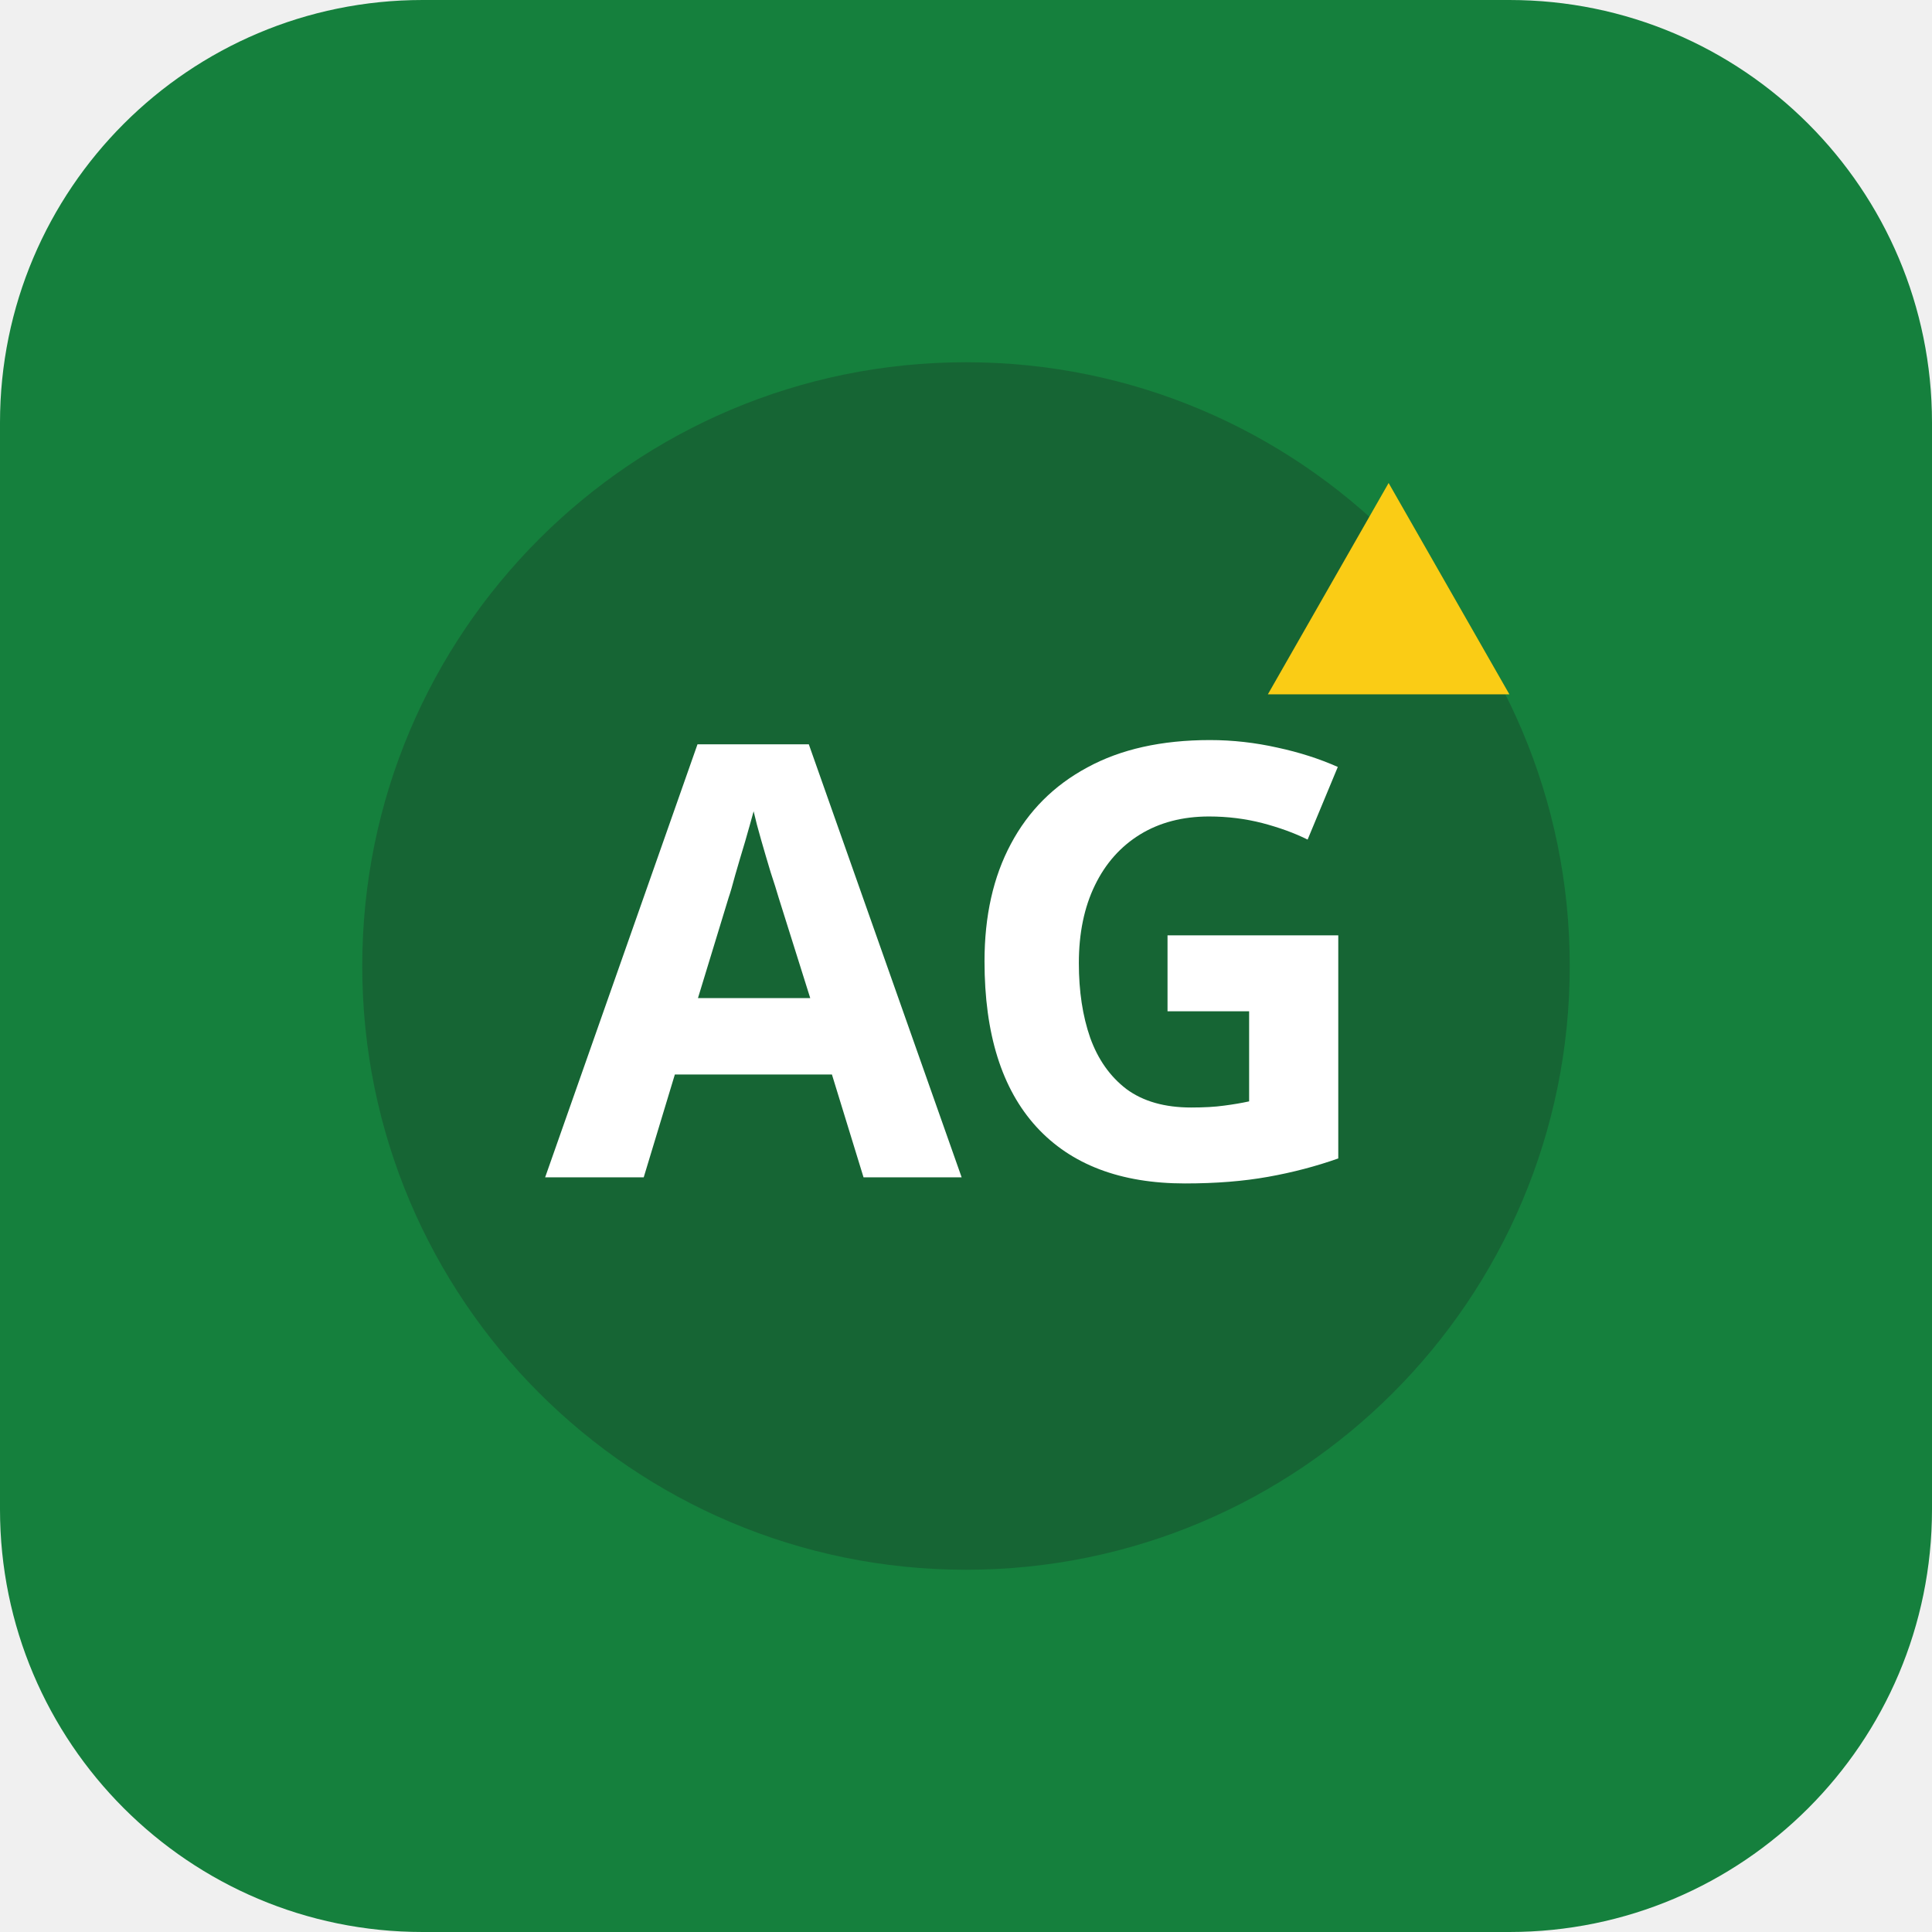
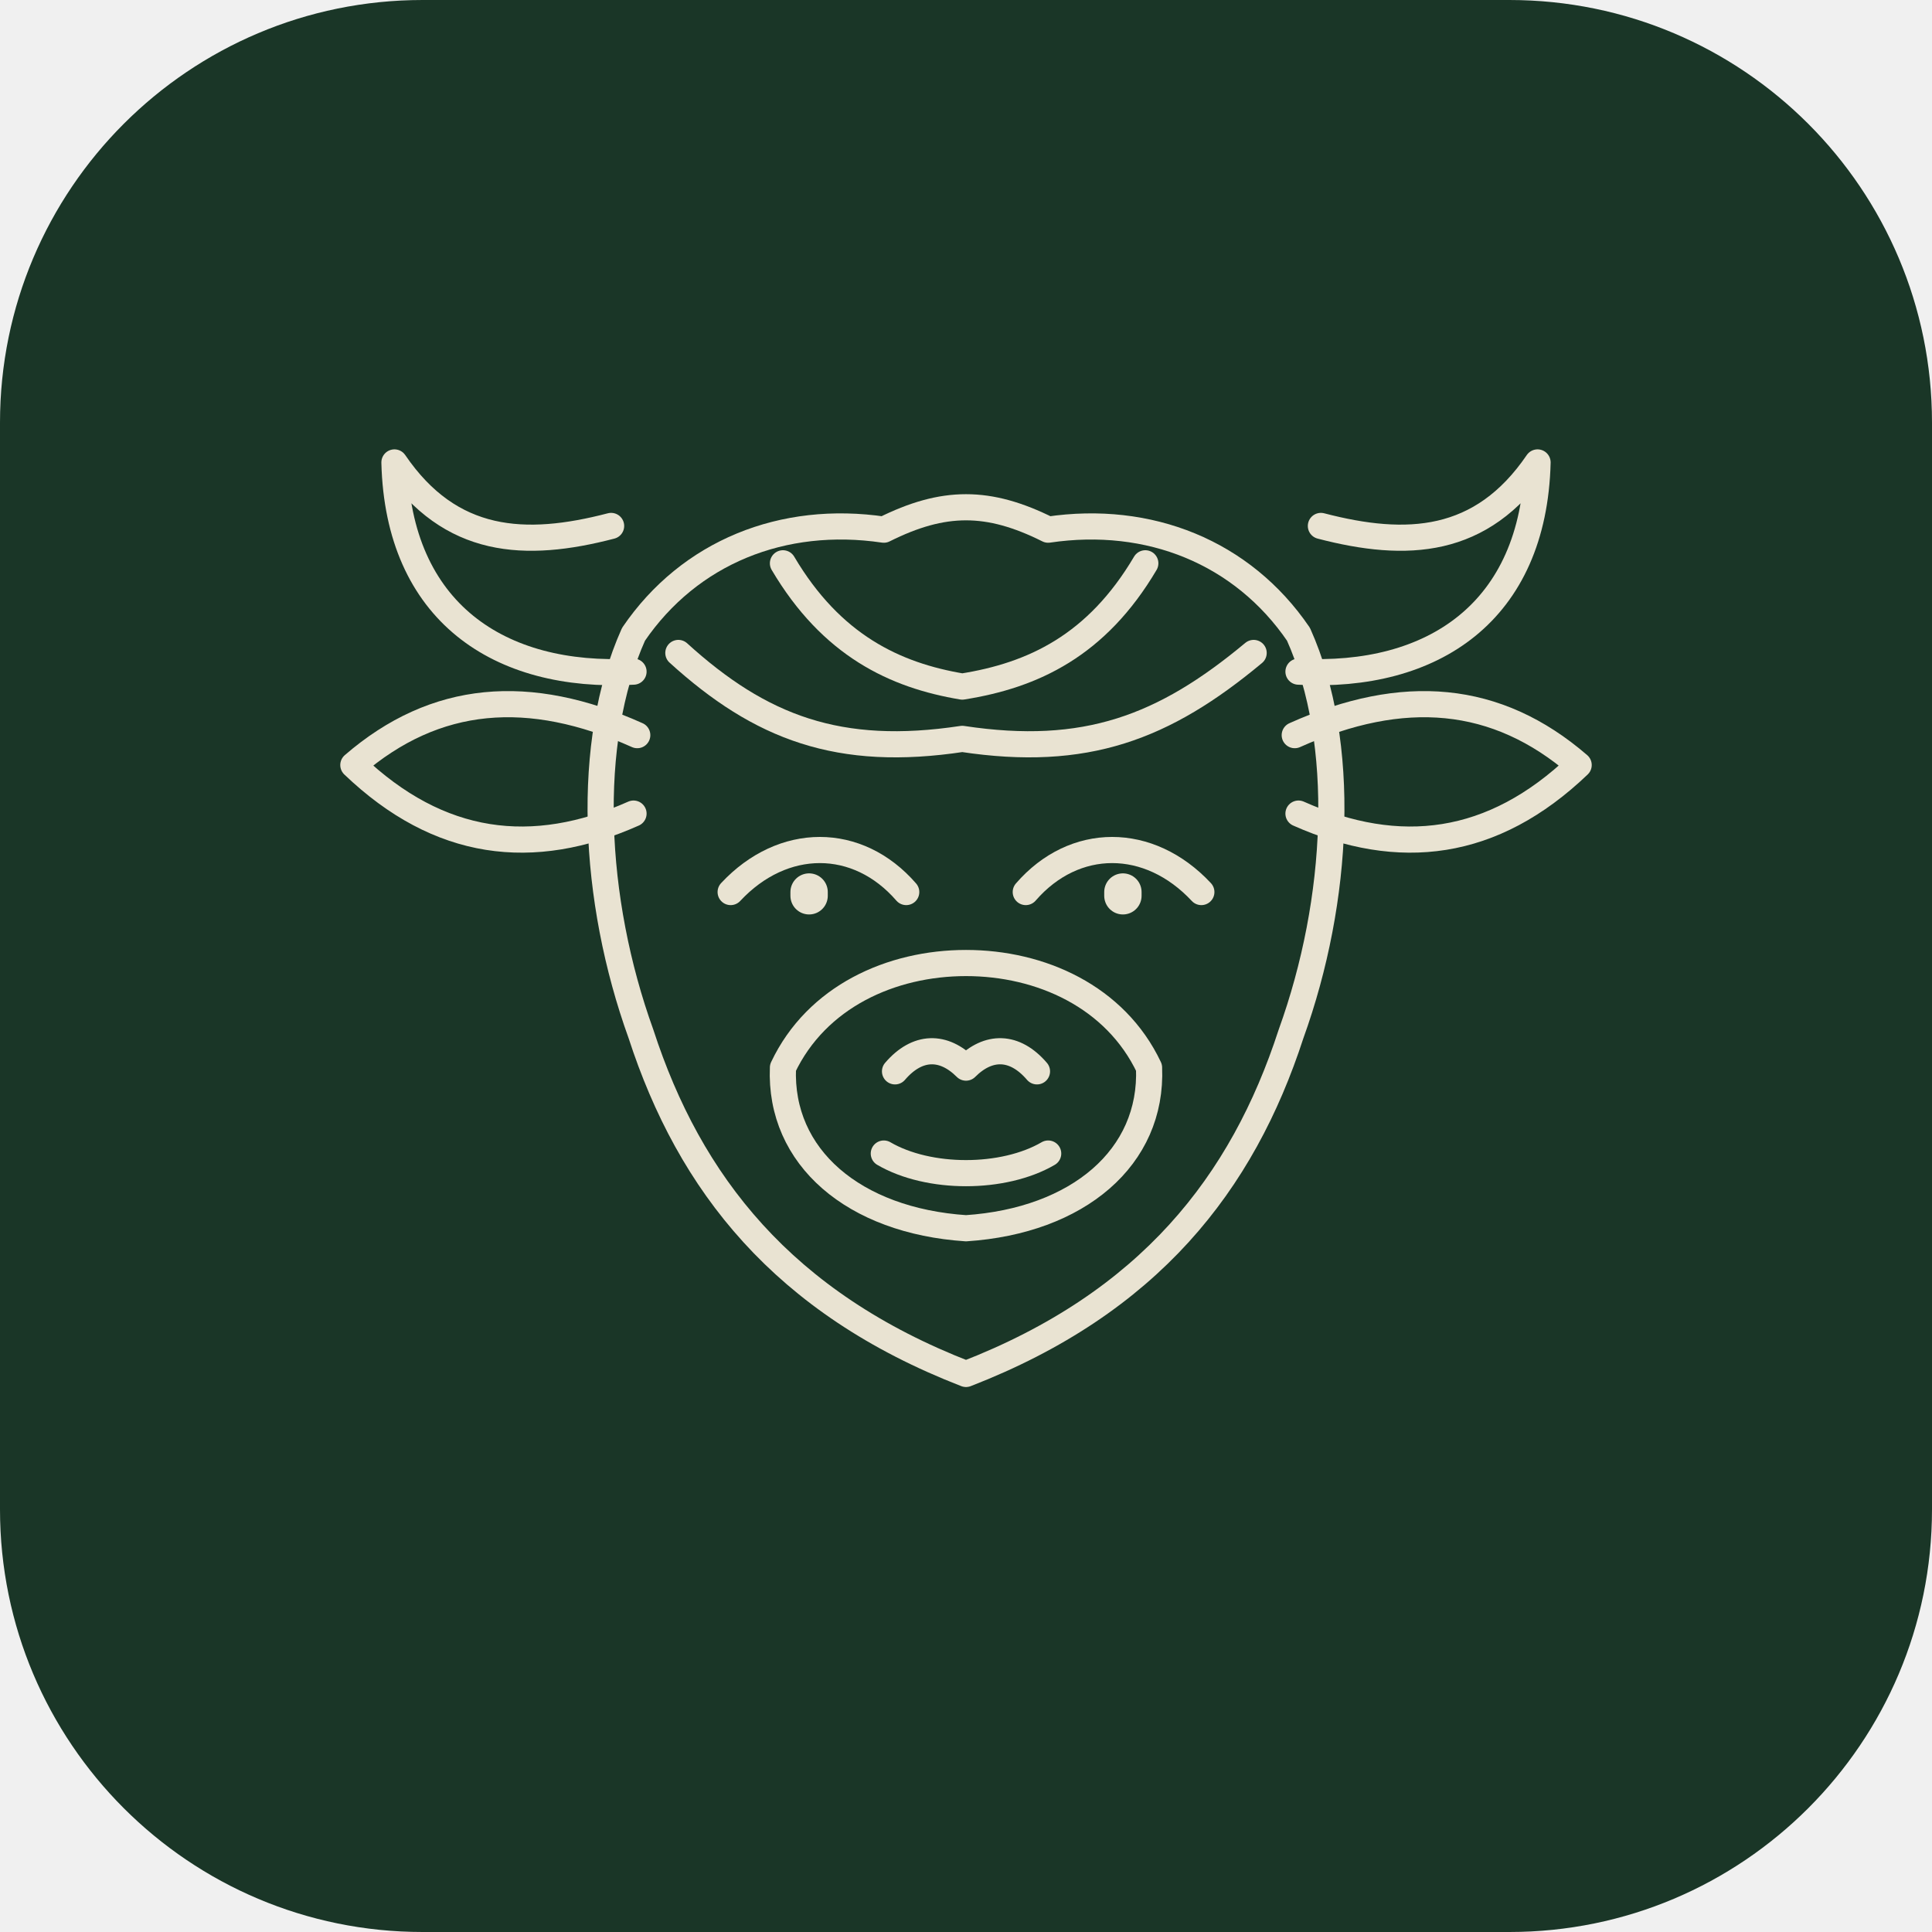
- <svg xmlns="http://www.w3.org/2000/svg" viewBox="0 0 64 64" width="64" height="64">
-   <rect width="64" height="64" rx="14" fill="#15803d" />
-   <circle cx="32" cy="32" r="20" fill="#166534" />
-   <text x="32" y="39" font-family="system-ui, sans-serif" font-size="20" font-weight="900" fill="#ffffff" text-anchor="middle">AG</text>
-   <polygon points="46,16 50,23 42,23" fill="#facc15" />
+ <svg xmlns="http://www.w3.org/2000/svg" viewBox="0 0 512 512" role="img" aria-label="HATERRA">
+   <rect width="512" height="512" rx="112" fill="#1A3627" />
+   <g transform="translate(58 78) scale(0.99)">
+     <g fill="none" stroke="#E9E3D2" stroke-width="7" stroke-linecap="round" stroke-linejoin="round">
+       <path d="M111 101 C75 103 48 85 47 45 C62 67 82 68 105 62" />
+       <path d="M289 101 C325 103 352 85 353 45 C338 67 318 68 295 62" />
+       <path d="M112 118 C83 105 58 107 36 126 C59 148 84 151 111 139" />
+       <path d="M288 118 C317 105 342 107 364 126 C341 148 316 151 289 139" />
+       <path d="M111 91 C126 69 151 59 178 63 C194 55 206 55 222 63 C249 59 274 69 289 91            C302 120 300 162 287 198 C274 238 249 270 200 289 C151 270 126 238 113 198            C100 162 98 120 111 91Z" />
+       <path d="M123 96 C145 116 166 124 199 119 C232 124 253 116 277 96" />
+       <path d="M151 72 C164 94 181 102 199 105 C218 102 235 94 248 72" />
+       <path d="M137 160 C151 145 171 145 184 160" />
+       <path d="M216 160 C229 145 249 145 263 160" />
+       <path d="M158 160 L158 161 M242 160 L242 161" stroke-width="10" />
+       <path d="M151 207 C160 188 180 179 200 179 C220 179 240 188 249 207            C250 231 230 248 200 250 C170 248 150 231 151 207Z" />
+       <path d="M181 208 C187 201 194 201 200 207 C206 201 213 201 219 208" />
+       <path d="M178 230 C190 237 210 237 222 230" />
+     </g>
+   </g>
</svg>
